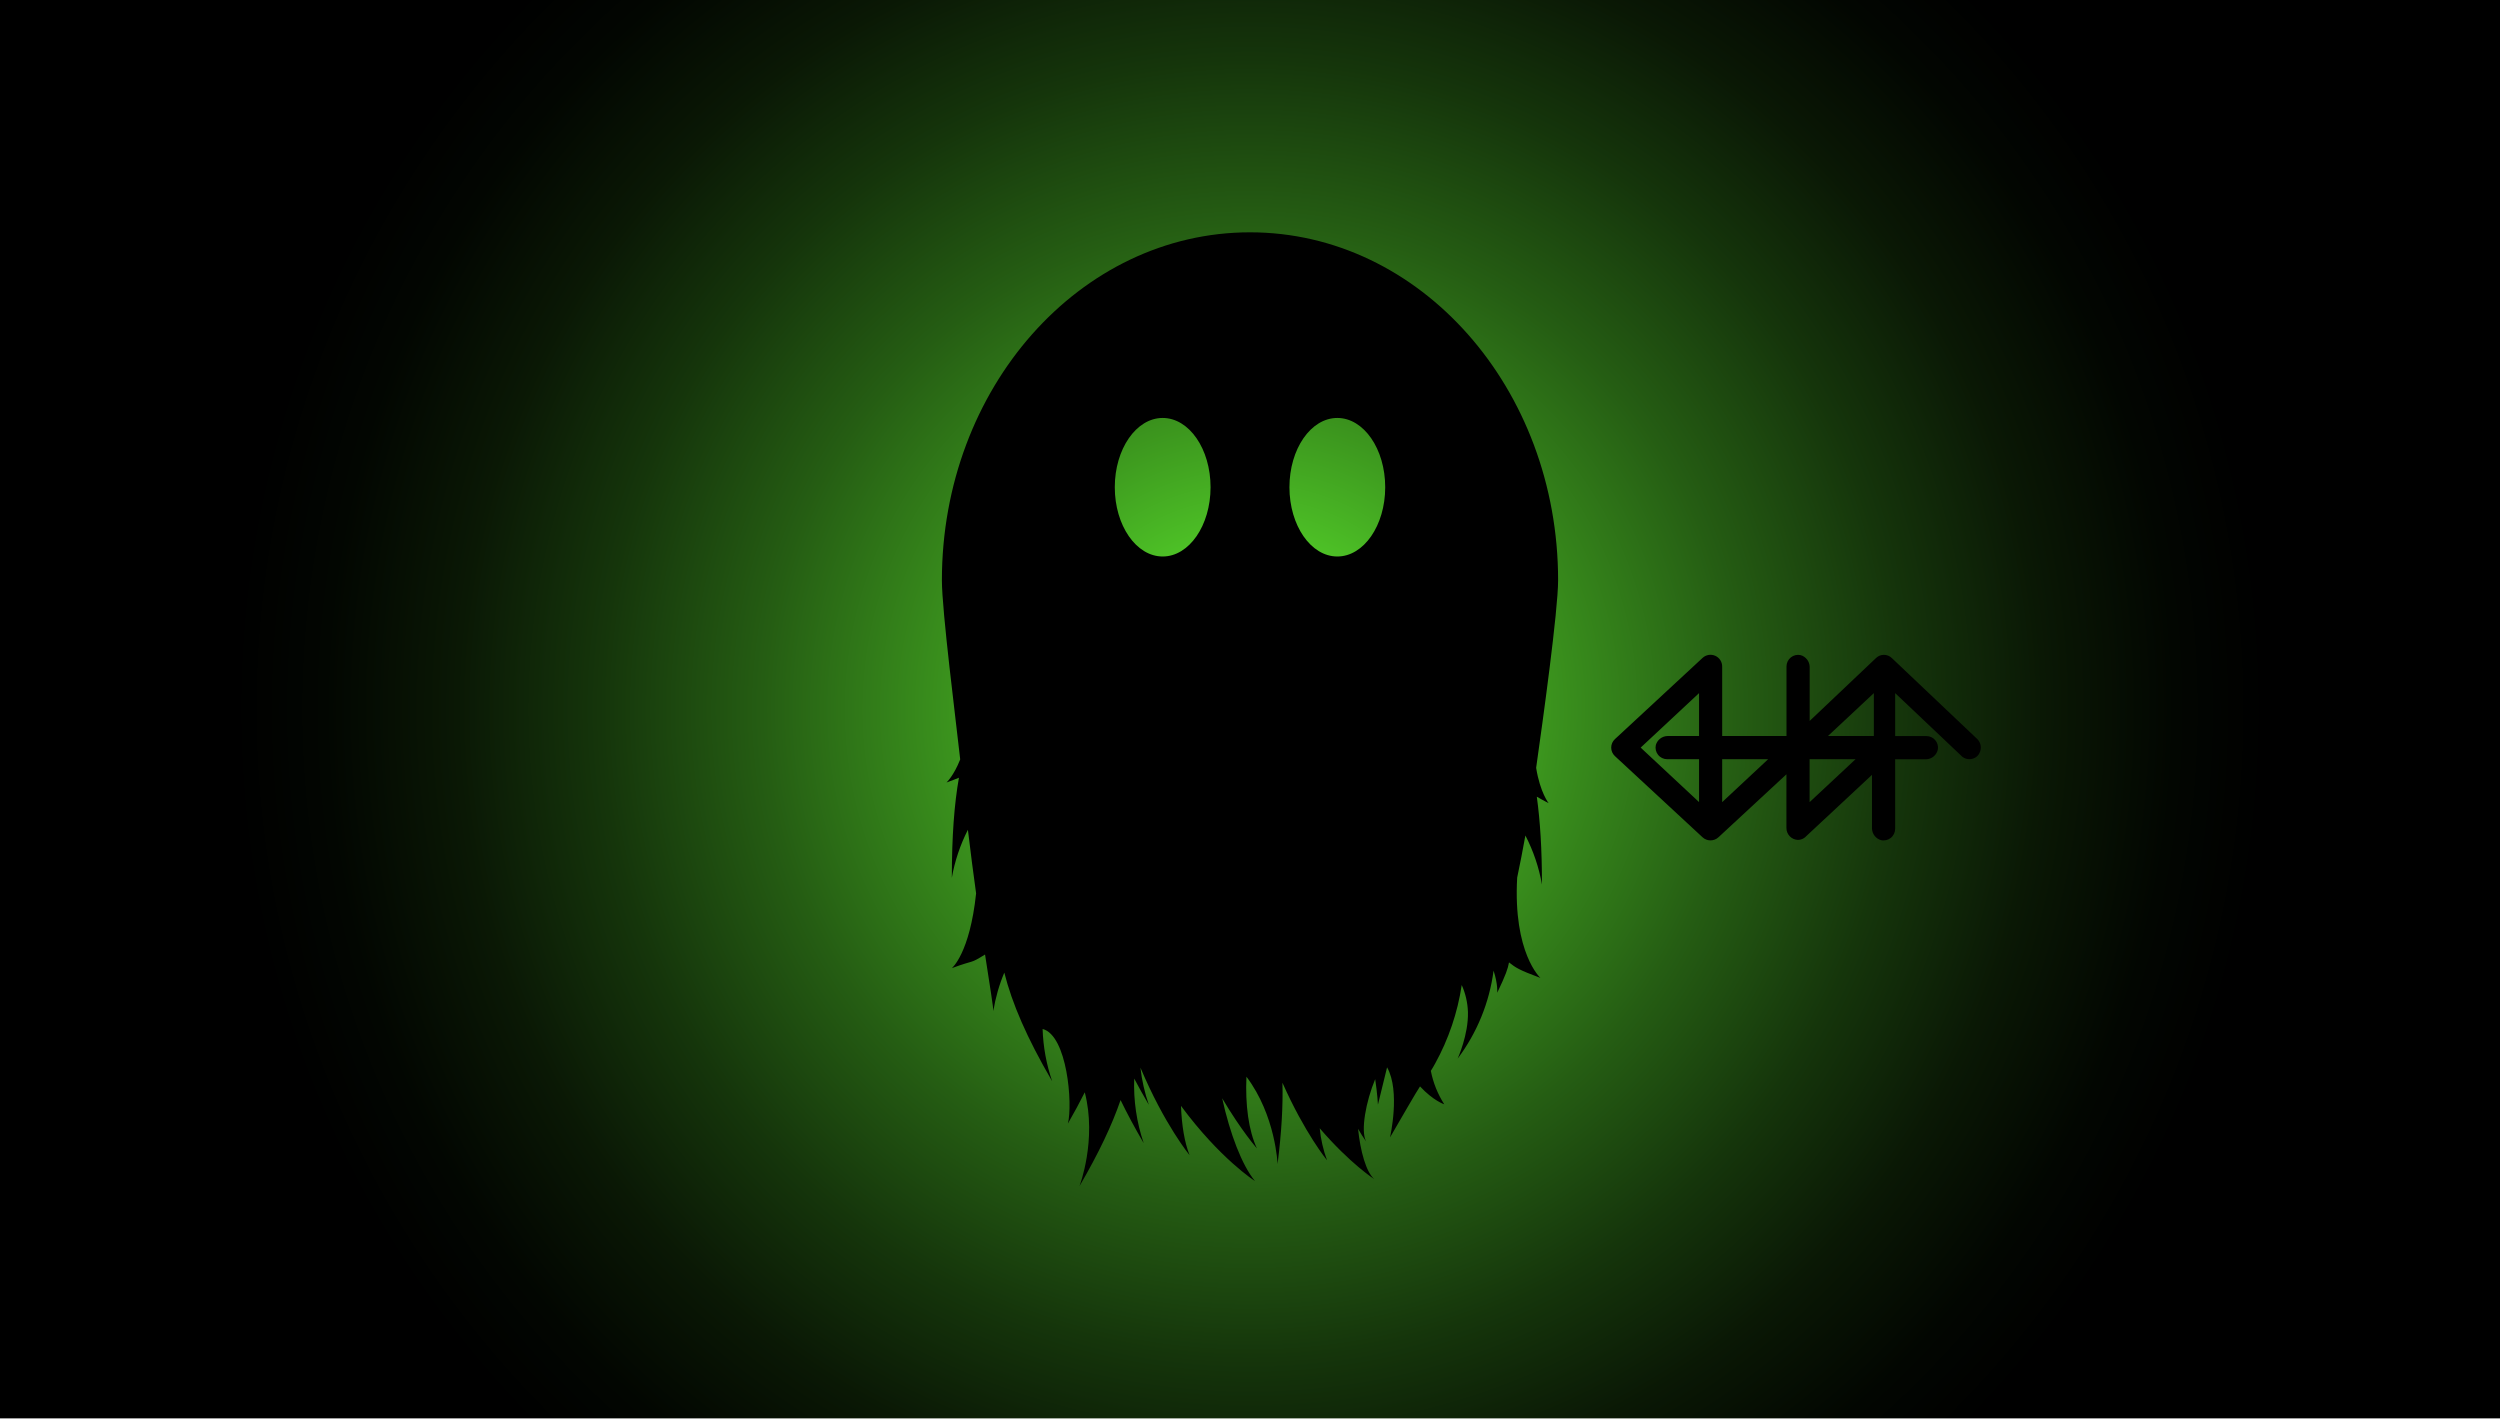
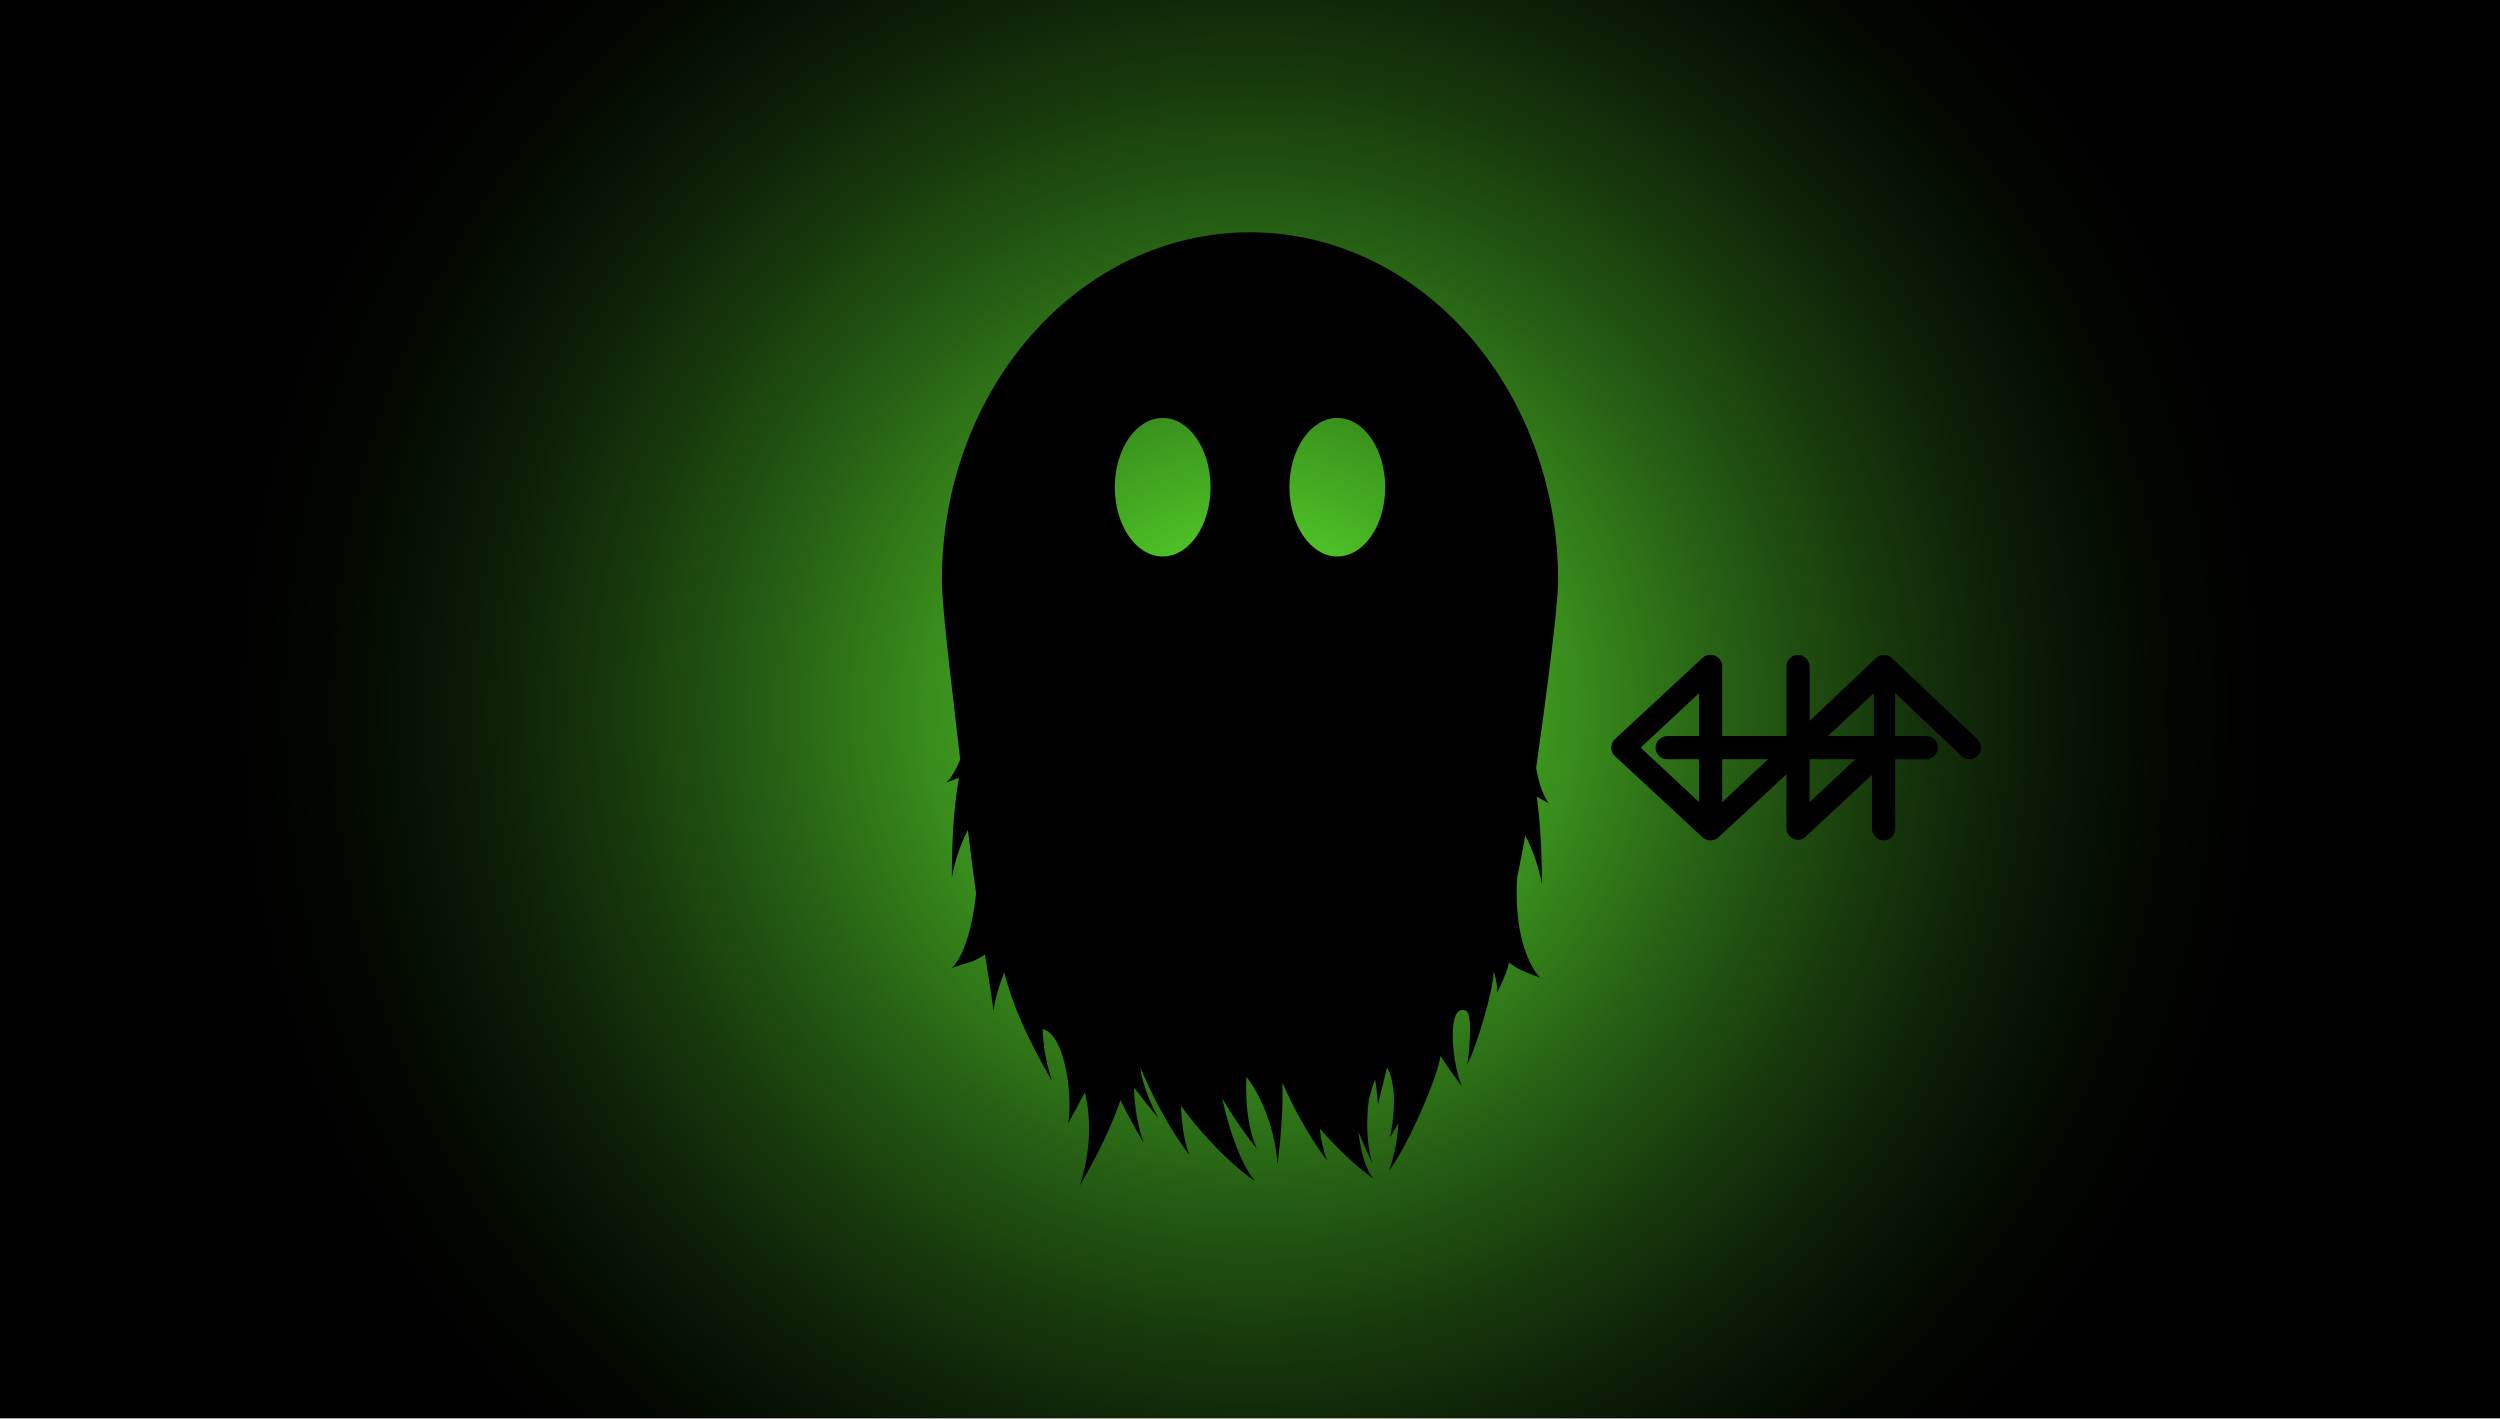
<svg xmlns="http://www.w3.org/2000/svg" id="Layer_1" data-name="Layer 1" viewBox="0 0 1366 775">
  <defs>
    <style>.cls-1{fill:url(#radial-gradient);}</style>
    <radialGradient id="radial-gradient" cx="683" cy="387.5" r="555.27" gradientUnits="userSpaceOnUse">
      <stop offset="0" stop-color="#6f3" />
      <stop offset="0.13" stop-color="#53cf29" />
      <stop offset="0.3" stop-color="#3a911d" />
      <stop offset="0.48" stop-color="#255d13" />
      <stop offset="0.64" stop-color="#15350b" />
      <stop offset="0.78" stop-color="#0a1805" />
      <stop offset="0.91" stop-color="#020601" />
      <stop offset="1" />
    </radialGradient>
  </defs>
  <rect class="cls-1" width="1366" height="775" />
  <path d="M1083.43,406.86h0l-46.8-44.36h0a6.19,6.19,0,0,0-8.52,0h0l-36.3,34.41V367.35a6.82,6.82,0,0,0-4.95-6.39,6.34,6.34,0,0,0-7.72,6.19v38H944V367.29a6.38,6.38,0,0,0-10.74-4.79h0l-47.87,44.36h0a6.31,6.31,0,0,0,0,9.27h0l47.87,44.35h0a6.4,6.4,0,0,0,8.71,0h0l37.13-34.4v29.3a6.51,6.51,0,0,0,6.31,6.55,6.22,6.22,0,0,0,4.18-1.68l0-.05,36.26-33.83v29.29a6.83,6.83,0,0,0,4.94,6.4,6.35,6.35,0,0,0,7.73-6.19v-38h16.85a6.71,6.71,0,0,0,6.5-5.53,6.3,6.3,0,0,0-6.19-7.14h-17.16V381.72l36.26,34.36,0,.05a6.3,6.3,0,0,0,7,1.09,5.63,5.63,0,0,0,2.82-2.81A6.53,6.53,0,0,0,1083.43,406.86Zm-152.07-1.7H914.14a6.82,6.82,0,0,0-6.4,4.94,6.35,6.35,0,0,0,6.19,7.73h17.43v23.44l-31.9-29.78,31.9-29.77ZM944,441.27V417.83h25.11Zm82.87-59.55v23.44H1001.8Zm-35.1,59.55V417.83h25.11Z" transform="translate(-3 -3)" />
-   <path d="M842.35,422.56c3.59-25.25,12-85.91,12-102.47,0-105-75.37-190.15-168.35-190.15S517.65,215.07,517.65,320.09c0,16.61,7.66,76.61,10,97.85-3.53,9-7.48,12.62-7.48,12.62,2.78-1,5-1.88,6.79-2.61-2.56,14.45-3.87,32-3.88,54.69a93.17,93.17,0,0,1,8.78-26.24c1.49,12.48,3,24.13,4.48,34.74C532.87,524.05,523.08,532,523.08,532c13.3-4.94,9.3-2,18.15-7.45,2.68,17.54,4.53,28.62,4.52,30.89a92.31,92.31,0,0,1,6-21c4.26,16.84,12.2,35.4,26.16,59.37a97.36,97.36,0,0,1-5.23-28.59c13.47,3.53,16.52,41,13.82,51.7q5.16-9,9.22-17.08c6.74,26-2.88,51.24-2.88,51.24,10.63-18.25,17.76-33.36,22.44-47,3.53,7.28,7.7,15.07,12.64,23.54a98.15,98.15,0,0,1-5.19-35.29c2.41,4.57,5.06,9.34,8,14.35a94.06,94.06,0,0,1-4.6-20.32c13.15,31.2,26.86,47.83,26.86,47.83-2.77-6.93-4.3-16.26-4.7-26.94,21.42,29,40.4,41.05,40.4,41.05-7.13-8.72-13.6-25.71-17.9-45.21,10.45,17.67,19,27.42,19,27.42-4.58-9.79-6.42-23.83-5.73-39.19,16,21.21,17,47.72,17,47.72,2.2-17.37,3-31.81,2.67-44.42C716,622.27,728.1,637,728.1,637a69.12,69.12,0,0,1-4-17.5c16.71,19.42,29.81,27.78,29.81,27.78-4.49-3.89-7.6-15.2-8.87-27.52a68.51,68.51,0,0,0,4.45,7c-3.19-5.73-.14-22,4.91-34.11,1.23,8.09,1.5,13.94,1.5,13.94,1.28-5.16,3.14-12.79,5-20.4,7.41,13.12,1.6,38.31,1.6,38.31,4.66-8,15-26,16.4-27.89,7.27,7.85,13.25,9.79,13.25,9.79a52.42,52.42,0,0,1-7.34-18.28c.84-1.34,1.63-2.66,2.35-4a128.22,128.22,0,0,0,14.53-42.9,39.41,39.41,0,0,1,3.39,14.69c.36,12.47-5.63,25.52-5.63,25.53a102,102,0,0,0,19.64-48.09c2.45,7.61,2,12.1,2,12.1,4.76-10,5.76-13,6.43-16.59,3.75,2.93,5.33,4.07,17.16,8.47,0,0-15-13.56-12.69-54.81,1.57-7.43,3.06-15.11,4.48-23a93.2,93.2,0,0,1,9.06,26.79c0-19.31-1-34.88-2.82-48,1.67,1,3.76,2.12,6.45,3.55C849.22,441.84,844.56,436.22,842.35,422.56ZM638.29,307.07c-14.45,0-26.17-16.95-26.17-37.85s11.72-37.85,26.17-37.85,26.16,16.94,26.16,37.85S652.74,307.07,638.29,307.07Zm69.26-37.85c0-20.91,11.71-37.85,26.16-37.85s26.17,16.94,26.17,37.85-11.72,37.85-26.17,37.85S707.55,290.12,707.55,269.22Z" transform="translate(-3 -3)" />
+   <path d="M842.35,422.56c3.59-25.25,12-85.91,12-102.47,0-105-75.37-190.15-168.35-190.15S517.65,215.07,517.65,320.09c0,16.61,7.66,76.61,10,97.85-3.53,9-7.48,12.62-7.48,12.62,2.78-1,5-1.88,6.79-2.61-2.56,14.45-3.87,32-3.88,54.69a93.17,93.17,0,0,1,8.78-26.24c1.49,12.48,3,24.13,4.48,34.74C532.87,524.05,523.08,532,523.08,532c13.3-4.94,9.3-2,18.15-7.45,2.68,17.54,4.53,28.62,4.52,30.89a92.31,92.31,0,0,1,6-21c4.26,16.84,12.2,35.4,26.16,59.37a97.36,97.36,0,0,1-5.23-28.59c13.47,3.53,16.52,41,13.82,51.7q5.16-9,9.22-17.08c6.74,26-2.88,51.24-2.88,51.24,10.63-18.25,17.76-33.36,22.44-47,3.53,7.28,7.7,15.07,12.64,23.54a97.83,97.83,0,0,1-5.26-30.34c3.94,5.24,8.33,10.73,13.25,16.54a96.25,96.25,0,0,1-9.26-23.58c-.19-1.24-.38-2.53-.54-3.88,13.15,31.2,26.86,47.83,26.86,47.83-2.77-6.93-4.3-16.26-4.7-26.94,21.42,29,40.4,41.05,40.4,41.05-7.13-8.72-13.6-25.71-17.9-45.21,10.45,17.67,19,27.42,19,27.42-4.58-9.79-6.42-23.83-5.73-39.19,16,21.21,17,47.72,17,47.72,2.2-17.37,3-31.81,2.67-44.42C716,622.27,728.1,637,728.1,637a69.12,69.12,0,0,1-4-17.5c16.71,19.42,29.81,27.78,29.81,27.78-4.28-3.71-7.31-14.2-8.69-25.87,2.29,5.59,4.89,11.48,7.84,17.74-.15-.51-5-13.15-2.09-35.61,0,0,1.94-7.33,3.43-10.9,1.23,8.09,1.5,13.94,1.5,13.94,1.28-5.16,3.14-12.79,5-20.4,7.41,13.12,1.6,38.31,1.6,38.31,1-1.7,2.63-4.43,4.61-7.68A96.87,96.87,0,0,1,762,642.68c11.67-15.71,28-55.35,28-62.85,3.57,5.51,7.7,11.35,12.49,17.65-5.17-6.9-10.33-47.58,1.53-42.15,4.44,1.64,1,29.66.46,29.78,5.59-10.16,15.53-45.23,14.58-51.79,2.45,7.61,2,12.1,2,12.1,4.76-10,5.76-13,6.43-16.59,3.75,2.93,5.33,4.07,17.16,8.47,0,0-15-13.56-12.69-54.81,1.57-7.43,3.06-15.11,4.48-23a93.2,93.2,0,0,1,9.06,26.79c0-19.31-1-34.88-2.82-48,1.67,1,3.76,2.12,6.45,3.55C849.22,441.84,844.56,436.22,842.35,422.56ZM638.29,307.07c-14.45,0-26.17-16.95-26.17-37.85s11.72-37.85,26.17-37.85,26.16,16.94,26.16,37.85S652.74,307.07,638.29,307.07Zm95.42,0c-14.45,0-26.16-16.95-26.16-37.85s11.71-37.85,26.16-37.85,26.17,16.94,26.17,37.85S748.16,307.07,733.71,307.07Z" transform="translate(-3 -3)" />
</svg>
